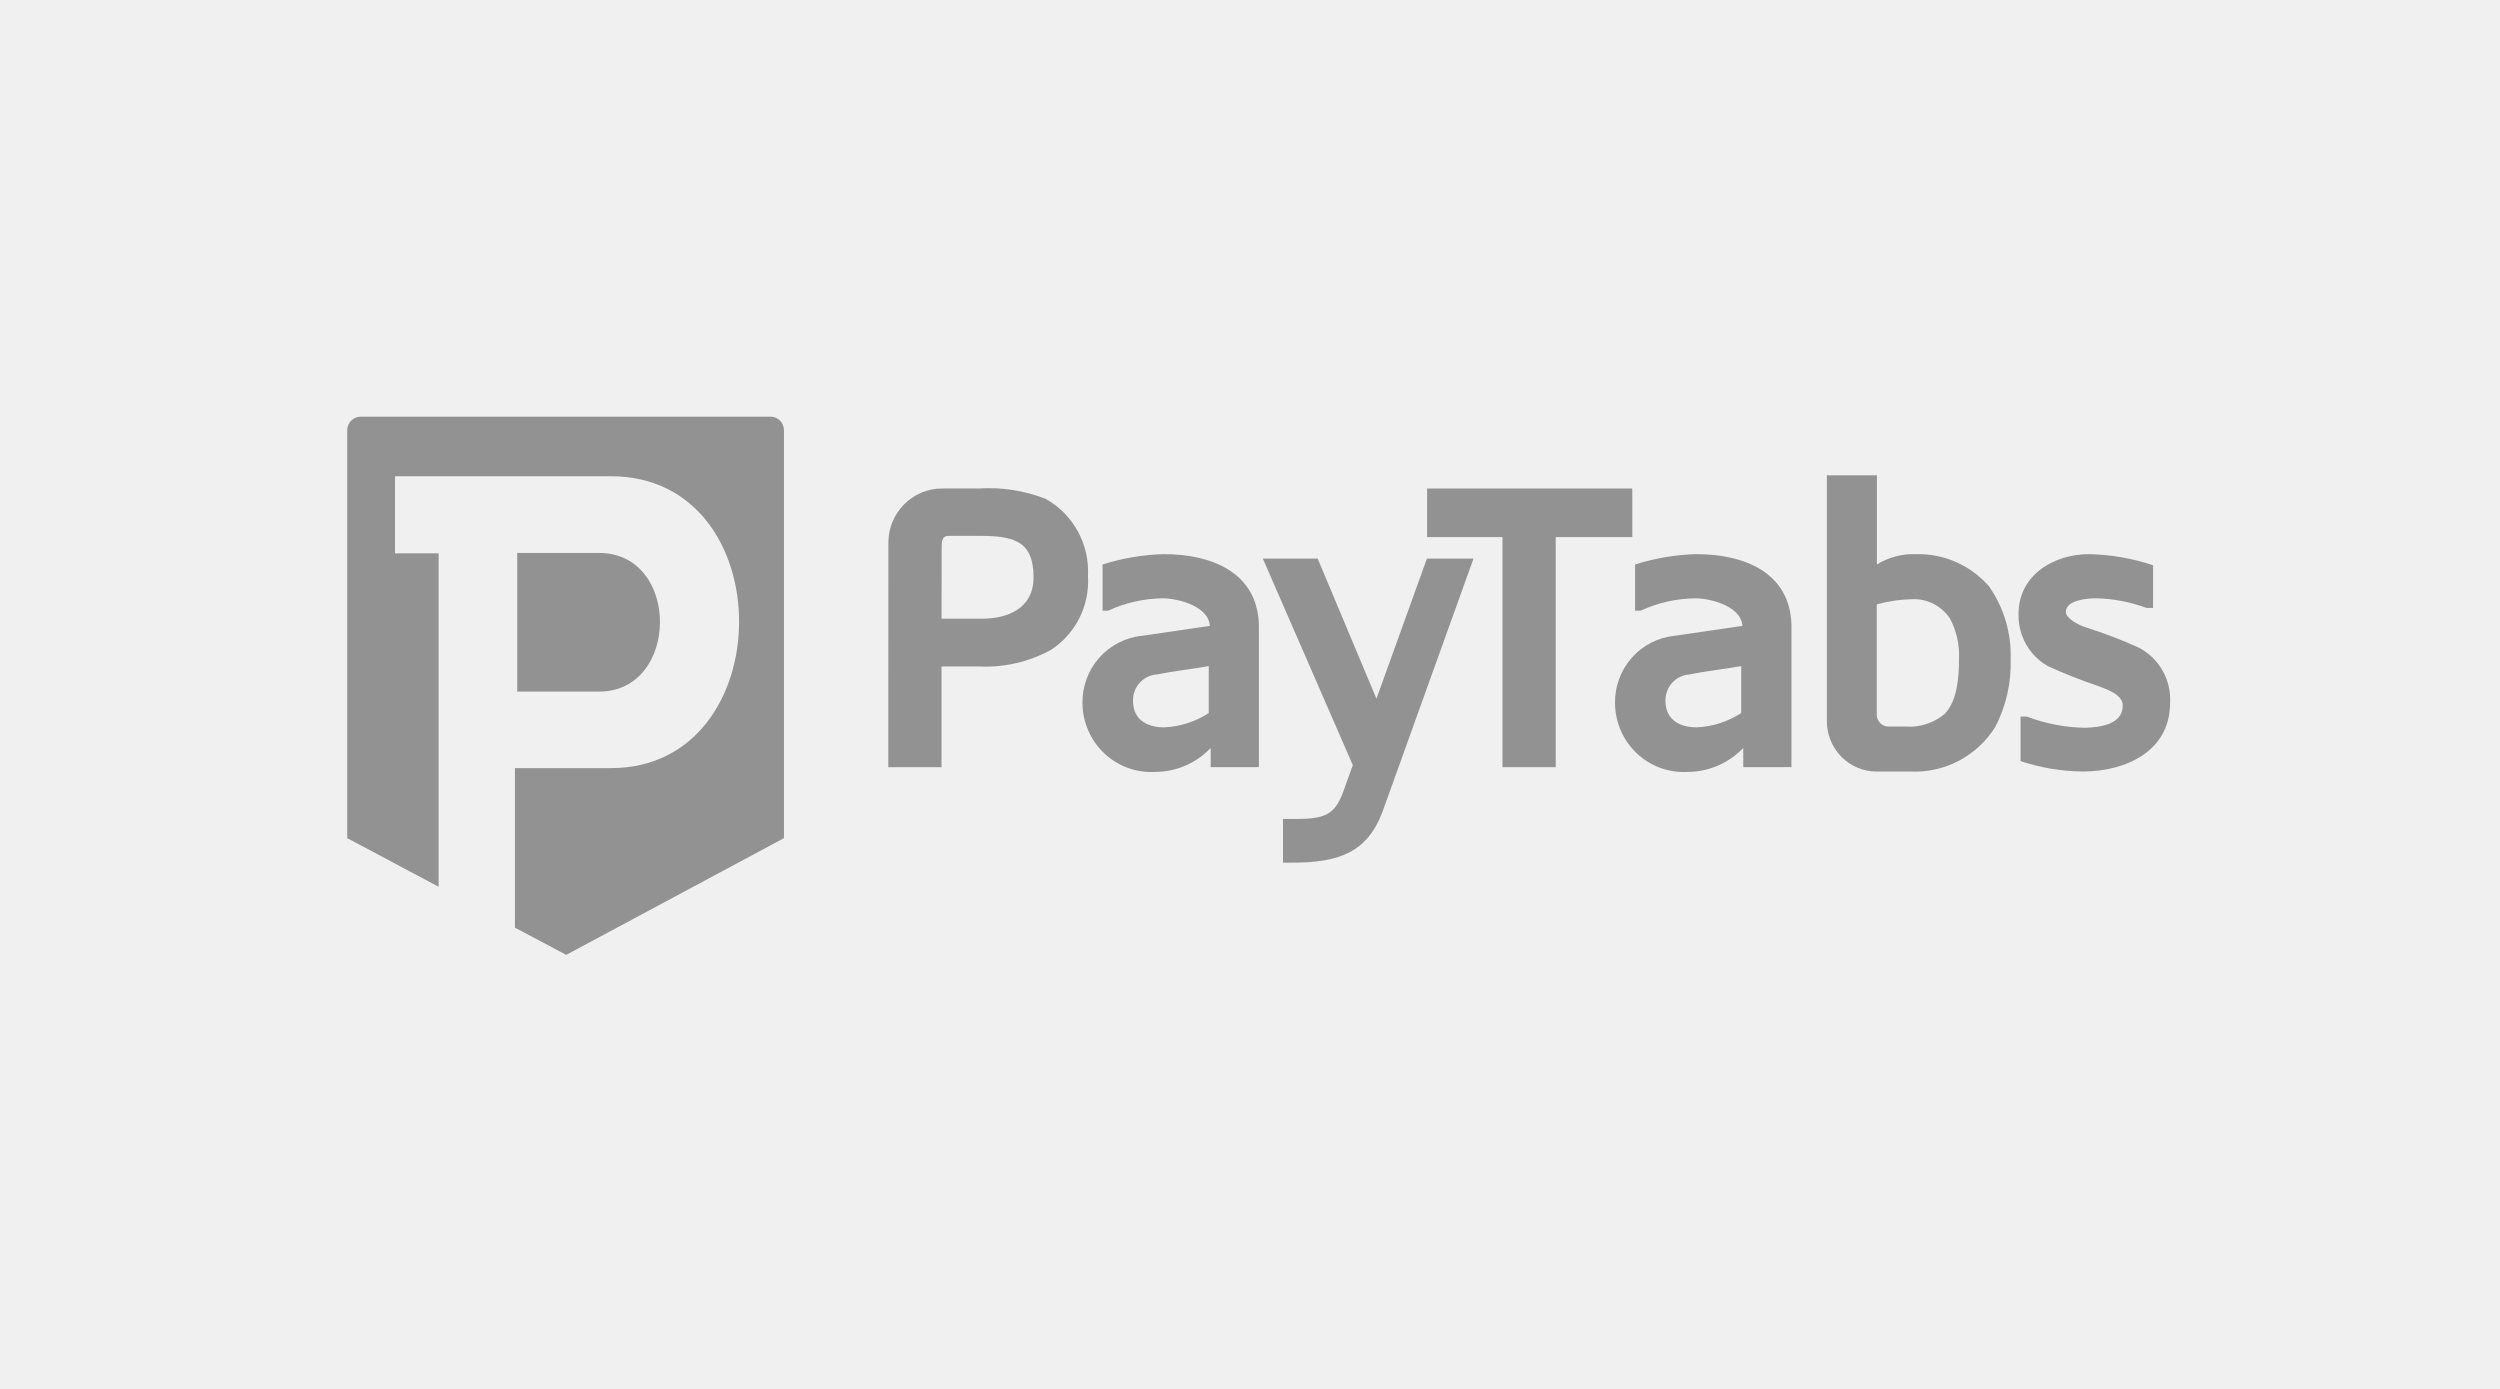
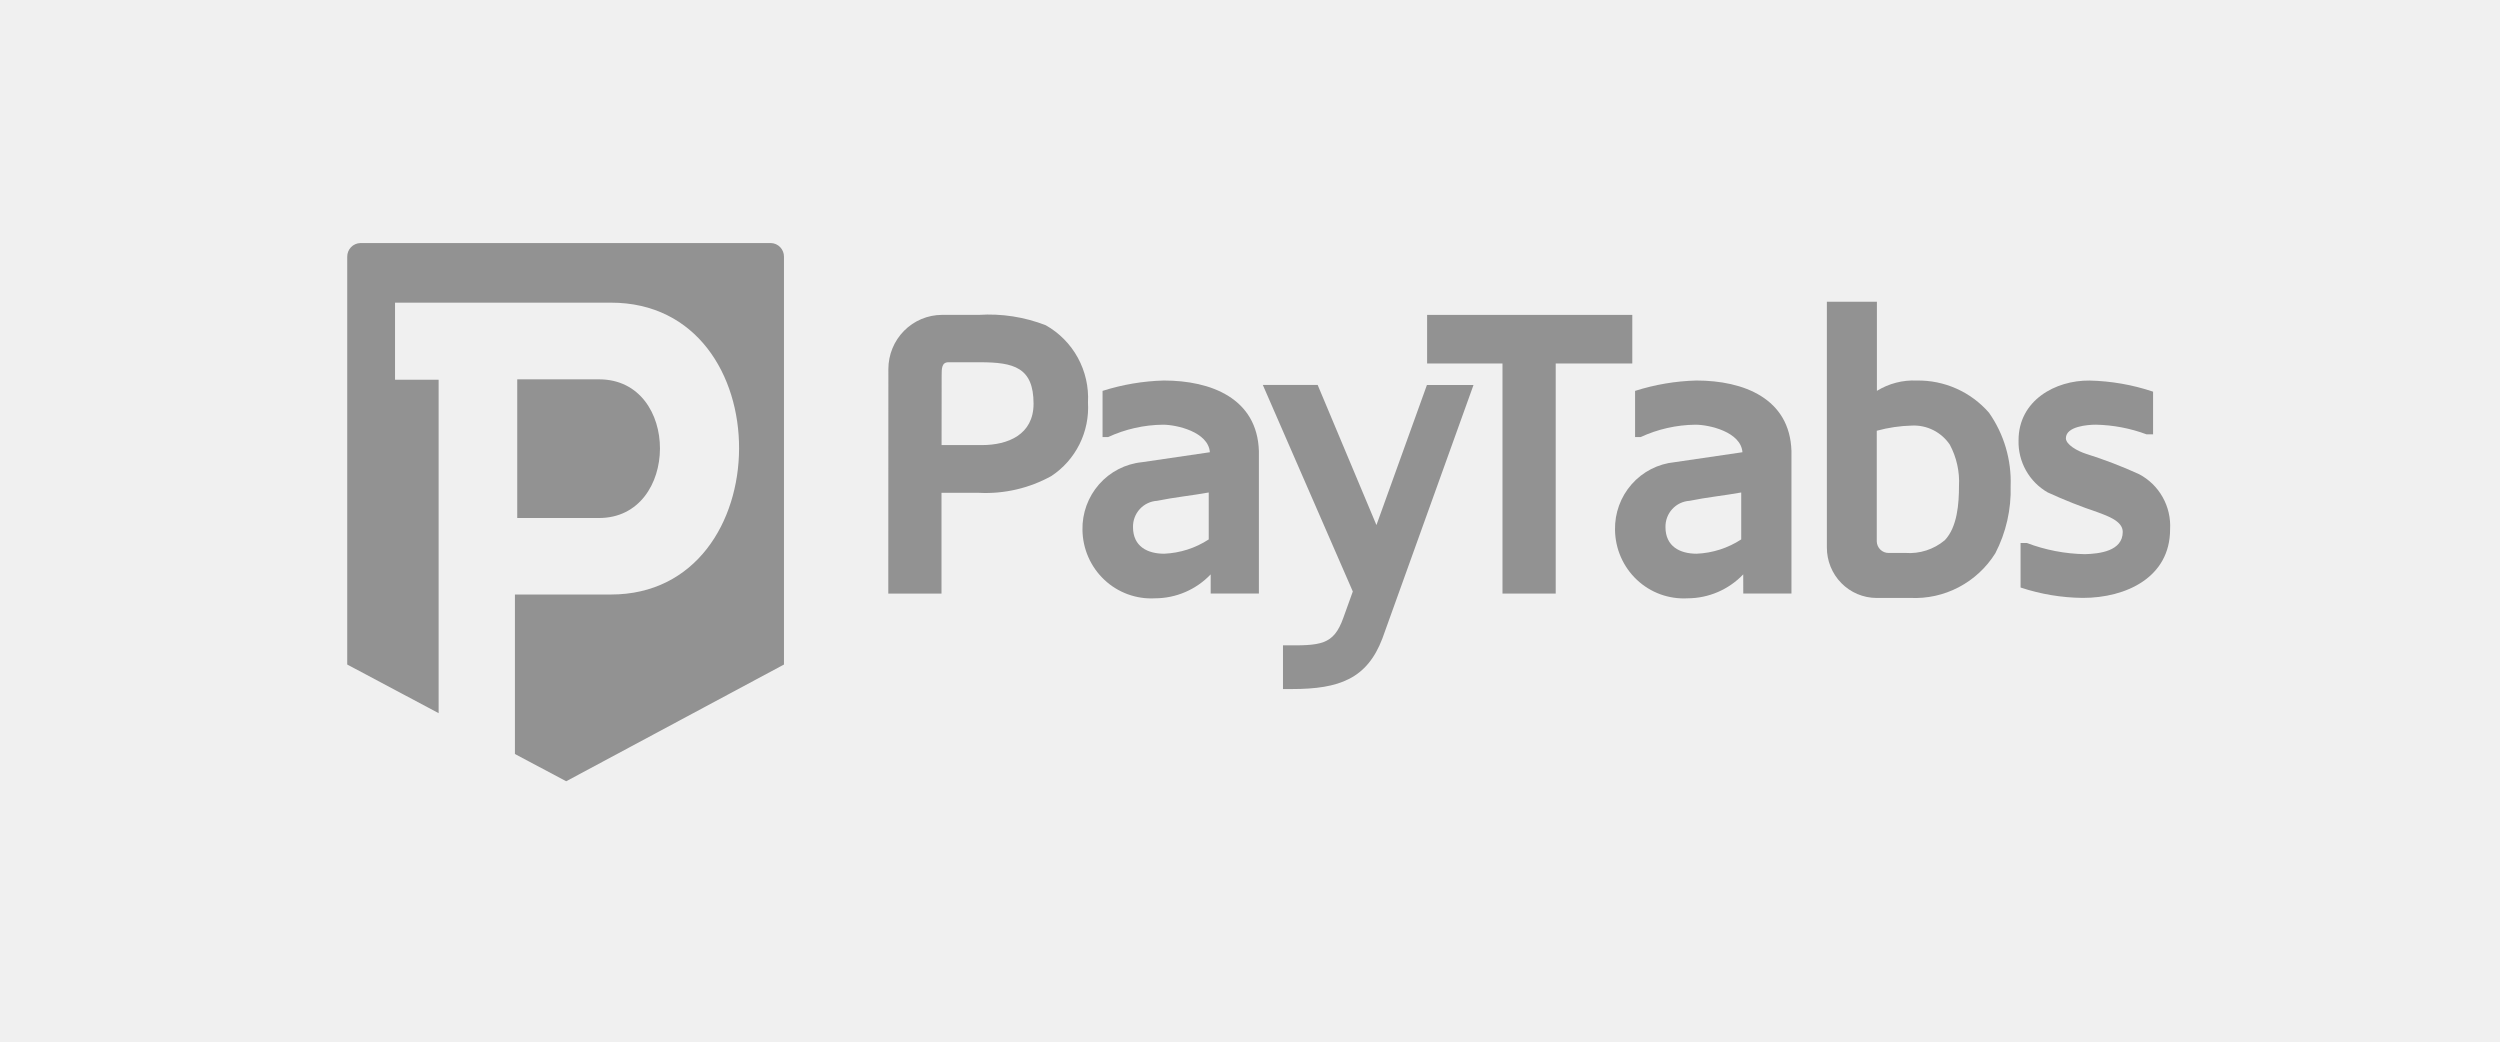
- <svg xmlns="http://www.w3.org/2000/svg" width="144" height="80" viewBox="0 0 144 80" fill="none">
-   <g clip-path="url(#clip0_1578_5931)">
-     <path d="M34.507 31.85H29.793V39.837H34.507C39.158 39.837 39.208 31.85 34.507 31.85Z" fill="#929292" />
-     <path d="M44.41 24H20.755C20.551 24.006 20.357 24.092 20.215 24.241C20.074 24.39 19.997 24.589 20 24.796V48.277L25.265 51.078V31.873H22.754V27.433H35.19C45.083 27.433 44.98 44.244 35.19 44.244H29.66V53.432L32.614 55L45.157 48.277V24.796C45.161 24.59 45.084 24.391 44.944 24.242C44.804 24.093 44.611 24.006 44.407 24" fill="#929292" />
-     <path d="M51.17 31.259C51.17 30.432 51.495 29.639 52.074 29.054C52.652 28.469 53.438 28.139 54.257 28.137H56.374C57.688 28.052 59.006 28.255 60.234 28.734C61.013 29.171 61.653 29.82 62.084 30.607C62.514 31.393 62.716 32.286 62.668 33.183C62.718 34.016 62.549 34.847 62.177 35.592C61.805 36.337 61.244 36.969 60.551 37.423C59.279 38.125 57.839 38.459 56.391 38.387H54.23V44.19H51.166L51.17 31.259ZM54.235 35.637H56.555C58.054 35.637 59.533 35.04 59.533 33.253C59.533 31.166 58.398 30.866 56.446 30.866H54.628C54.239 30.866 54.239 31.235 54.239 31.626L54.235 35.637Z" fill="#929292" />
-     <path d="M69.735 43.084C69.32 43.52 68.822 43.866 68.271 44.103C67.72 44.34 67.128 44.462 66.529 44.463C65.996 44.493 65.462 44.413 64.959 44.229C64.457 44.045 63.996 43.761 63.606 43.393C63.216 43.025 62.903 42.58 62.687 42.087C62.471 41.594 62.357 41.062 62.35 40.523C62.33 39.556 62.673 38.617 63.309 37.894C63.945 37.171 64.828 36.717 65.782 36.622L69.689 36.049C69.601 34.877 67.779 34.463 66.986 34.463C65.896 34.474 64.82 34.717 63.828 35.175H63.507V32.515C64.65 32.151 65.838 31.95 67.035 31.918C69.763 31.918 72.416 32.951 72.512 35.978V44.186H69.735V43.084ZM67.055 41.894C67.968 41.856 68.855 41.572 69.623 41.071V38.367C68.653 38.544 67.647 38.641 66.646 38.847C66.267 38.87 65.91 39.041 65.652 39.322C65.394 39.604 65.254 39.976 65.261 40.36C65.261 41.482 66.1 41.894 67.055 41.894Z" fill="#929292" />
-     <path d="M82.191 32.175H84.874L79.624 46.779C78.742 49.093 77.147 49.689 74.421 49.689H73.9V47.17C76.079 47.192 76.811 47.17 77.376 45.587L77.922 44.07L72.739 32.174H75.898L79.283 40.244L82.191 32.175Z" fill="#929292" />
-     <path d="M82.201 30.937V28.138H94.02V30.937H89.609V44.19H86.543V30.937H82.201Z" fill="#929292" />
-     <path d="M100.41 43.084C99.995 43.519 99.497 43.865 98.947 44.102C98.397 44.338 97.805 44.461 97.207 44.463C96.673 44.493 96.139 44.414 95.636 44.231C95.133 44.047 94.672 43.763 94.282 43.395C93.891 43.026 93.578 42.582 93.362 42.088C93.146 41.595 93.032 41.062 93.025 40.523C93.005 39.556 93.347 38.617 93.983 37.894C94.619 37.171 95.503 36.716 96.457 36.622L100.365 36.049C100.277 34.877 98.453 34.463 97.66 34.463C96.569 34.474 95.493 34.717 94.501 35.175H94.18V32.515C95.323 32.151 96.51 31.95 97.708 31.918C100.436 31.918 103.095 32.951 103.188 35.978V44.186H100.412L100.41 43.084ZM97.728 41.894C98.641 41.856 99.527 41.571 100.294 41.071V38.367C99.324 38.544 98.318 38.641 97.317 38.847C96.938 38.87 96.581 39.04 96.323 39.322C96.064 39.604 95.924 39.976 95.931 40.36C95.931 41.482 96.774 41.894 97.728 41.894Z" fill="#929292" />
-     <path d="M108.087 44.442C107.71 44.441 107.336 44.364 106.988 44.217C106.64 44.07 106.324 43.854 106.059 43.584C105.793 43.313 105.583 42.992 105.44 42.639C105.298 42.287 105.226 41.909 105.228 41.528V27.38H108.11V32.513C108.799 32.089 109.598 31.882 110.404 31.919C111.19 31.905 111.97 32.063 112.689 32.384C113.408 32.704 114.05 33.179 114.568 33.775C115.43 35.006 115.867 36.488 115.813 37.994C115.853 39.34 115.549 40.674 114.931 41.868C114.413 42.697 113.685 43.372 112.823 43.824C111.961 44.276 110.995 44.489 110.024 44.44L108.087 44.442ZM108.793 41.849H109.749C110.571 41.911 111.384 41.649 112.018 41.118C112.747 40.36 112.838 38.982 112.838 37.996C112.883 37.168 112.7 36.342 112.309 35.612C112.068 35.257 111.742 34.969 111.361 34.777C110.98 34.585 110.556 34.494 110.13 34.513C109.445 34.53 108.764 34.63 108.102 34.811V41.187C108.107 41.366 108.182 41.535 108.31 41.66C108.438 41.784 108.609 41.852 108.787 41.851" fill="#929292" />
-     <path d="M116.385 43.843V41.276H116.746C117.816 41.682 118.948 41.9 120.091 41.92C120.906 41.897 122.27 41.756 122.27 40.636C122.27 40.013 121.388 39.717 120.839 39.51C119.857 39.18 118.893 38.798 117.951 38.365C117.426 38.066 116.992 37.629 116.696 37.099C116.399 36.57 116.251 35.969 116.268 35.361C116.268 33.067 118.385 31.898 120.361 31.92C121.605 31.948 122.837 32.163 124.017 32.56V35.016H123.635C122.702 34.669 121.718 34.482 120.724 34.462C120.269 34.462 118.995 34.551 118.995 35.243C118.995 35.609 119.654 35.979 120.156 36.14C121.193 36.467 122.21 36.857 123.201 37.307C123.774 37.606 124.249 38.066 124.567 38.632C124.886 39.198 125.036 39.845 124.997 40.495C124.997 43.247 122.476 44.439 119.97 44.439C118.751 44.427 117.54 44.225 116.382 43.84" fill="#929292" />
+ <svg xmlns="http://www.w3.org/2000/svg" width="144" height="60" viewBox="0 0 144 60" fill="none">
+   <g clip-path="url(#clip0_1606_6166)">
+     <path d="M34.507 21.85H29.793V29.837H34.507C39.158 29.837 39.208 21.85 34.507 21.85Z" fill="#929292" />
+     <path d="M44.41 14H20.755C20.551 14.006 20.357 14.092 20.215 14.241C20.074 14.39 19.997 14.589 20 14.796V38.277L25.265 41.078V21.873H22.754V17.433H35.19C45.083 17.433 44.98 34.244 35.19 34.244H29.66V43.432L32.614 45L45.157 38.277V14.796C45.161 14.59 45.084 14.391 44.944 14.242C44.804 14.093 44.611 14.006 44.407 14" fill="#929292" />
+     <path d="M51.17 21.259C51.17 20.432 51.495 19.639 52.074 19.054C52.652 18.469 53.438 18.139 54.257 18.137H56.374C57.688 18.052 59.006 18.255 60.234 18.734C61.013 19.171 61.653 19.82 62.084 20.607C62.514 21.393 62.716 22.286 62.668 23.183C62.718 24.016 62.549 24.847 62.177 25.592C61.805 26.337 61.244 26.969 60.551 27.424C59.279 28.125 57.839 28.459 56.391 28.387H54.23V34.19H51.166L51.17 21.259ZM54.235 25.637H56.555C58.054 25.637 59.533 25.04 59.533 23.253C59.533 21.166 58.398 20.866 56.446 20.866H54.628C54.239 20.866 54.239 21.235 54.239 21.626L54.235 25.637Z" fill="#929292" />
+     <path d="M69.735 33.084C69.32 33.52 68.822 33.866 68.271 34.103C67.72 34.34 67.128 34.462 66.529 34.463C65.996 34.493 65.462 34.413 64.959 34.229C64.457 34.045 63.996 33.761 63.606 33.393C63.216 33.025 62.903 32.58 62.687 32.087C62.471 31.594 62.357 31.062 62.35 30.523C62.33 29.556 62.673 28.617 63.309 27.894C63.945 27.171 64.828 26.717 65.782 26.622L69.689 26.049C69.601 24.877 67.779 24.463 66.986 24.463C65.896 24.474 64.82 24.717 63.828 25.175H63.507V22.515C64.65 22.151 65.838 21.95 67.035 21.918C69.763 21.918 72.416 22.951 72.512 25.978V34.186H69.735V33.084ZM67.055 31.894C67.968 31.856 68.855 31.572 69.623 31.071V28.367C68.653 28.544 67.647 28.641 66.646 28.847C66.267 28.87 65.91 29.041 65.652 29.322C65.394 29.604 65.254 29.976 65.261 30.36C65.261 31.482 66.1 31.894 67.055 31.894Z" fill="#929292" />
+     <path d="M82.191 22.175H84.874L79.624 36.779C78.742 39.093 77.147 39.689 74.421 39.689H73.9V37.17C76.079 37.192 76.811 37.17 77.376 35.587L77.922 34.07L72.739 22.174H75.898L79.283 30.244L82.191 22.175Z" fill="#929292" />
+     <path d="M82.201 20.937V18.138H94.02V20.937H89.609V34.19H86.543V20.937H82.201Z" fill="#929292" />
+     <path d="M100.41 33.084C99.995 33.519 99.497 33.865 98.947 34.102C98.397 34.338 97.805 34.461 97.207 34.463C96.673 34.493 96.139 34.414 95.636 34.231C95.133 34.047 94.672 33.763 94.282 33.395C93.891 33.026 93.578 32.582 93.362 32.088C93.146 31.595 93.032 31.062 93.025 30.523C93.005 29.556 93.347 28.617 93.983 27.894C94.619 27.171 95.503 26.716 96.457 26.622L100.365 26.049C100.277 24.877 98.453 24.463 97.66 24.463C96.569 24.474 95.493 24.717 94.501 25.175H94.18V22.515C95.323 22.151 96.51 21.95 97.708 21.918C100.436 21.918 103.095 22.951 103.188 25.978V34.186H100.412L100.41 33.084ZM97.728 31.894C98.641 31.856 99.527 31.571 100.294 31.071V28.367C99.324 28.544 98.318 28.641 97.317 28.847C96.938 28.87 96.581 29.04 96.323 29.322C96.064 29.604 95.924 29.976 95.931 30.36C95.931 31.482 96.774 31.894 97.728 31.894Z" fill="#929292" />
+     <path d="M108.087 34.442C107.71 34.441 107.336 34.364 106.988 34.217C106.64 34.07 106.324 33.854 106.059 33.584C105.793 33.313 105.583 32.992 105.44 32.639C105.298 32.287 105.226 31.909 105.228 31.528V17.38H108.11V22.513C108.799 22.089 109.598 21.882 110.404 21.919C111.19 21.905 111.97 22.063 112.689 22.384C113.408 22.704 114.05 23.179 114.568 23.775C115.43 25.006 115.867 26.488 115.813 27.994C115.853 29.34 115.549 30.674 114.931 31.868C114.413 32.697 113.685 33.372 112.823 33.824C111.961 34.276 110.995 34.489 110.024 34.44L108.087 34.442ZM108.793 31.849H109.749C110.571 31.911 111.384 31.649 112.018 31.118C112.747 30.36 112.838 28.982 112.838 27.997C112.883 27.168 112.7 26.342 112.309 25.612C112.068 25.257 111.742 24.969 111.361 24.777C110.98 24.585 110.556 24.494 110.13 24.513C109.445 24.53 108.764 24.63 108.102 24.811V31.186C108.107 31.366 108.182 31.535 108.31 31.66C108.438 31.784 108.609 31.852 108.787 31.851" fill="#929292" />
+     <path d="M116.385 33.843V31.276H116.746C117.816 31.682 118.948 31.899 120.091 31.92C120.906 31.897 122.27 31.756 122.27 30.636C122.27 30.013 121.388 29.717 120.839 29.51C119.857 29.18 118.893 28.798 117.951 28.365C117.426 28.066 116.992 27.628 116.696 27.099C116.399 26.57 116.251 25.969 116.268 25.361C116.268 23.067 118.385 21.898 120.361 21.92C121.605 21.948 122.837 22.163 124.017 22.56V25.016H123.635C122.702 24.669 121.718 24.482 120.724 24.462C120.269 24.462 118.995 24.552 118.995 25.243C118.995 25.609 119.654 25.979 120.156 26.14C121.193 26.467 122.21 26.857 123.201 27.307C123.774 27.606 124.249 28.066 124.567 28.632C124.886 29.198 125.036 29.845 124.997 30.495C124.997 33.247 122.476 34.439 119.97 34.439C118.751 34.427 117.54 34.225 116.382 33.84" fill="#929292" />
  </g>
  <defs>
-     <clipPath id="clip0_1578_5931">
-       <rect width="105" height="31" fill="white" transform="translate(20 24)" />
+     <clipPath id="clip0_1606_6166">
+       <rect width="105" height="31" fill="white" transform="translate(20 14)" />
    </clipPath>
  </defs>
</svg>
